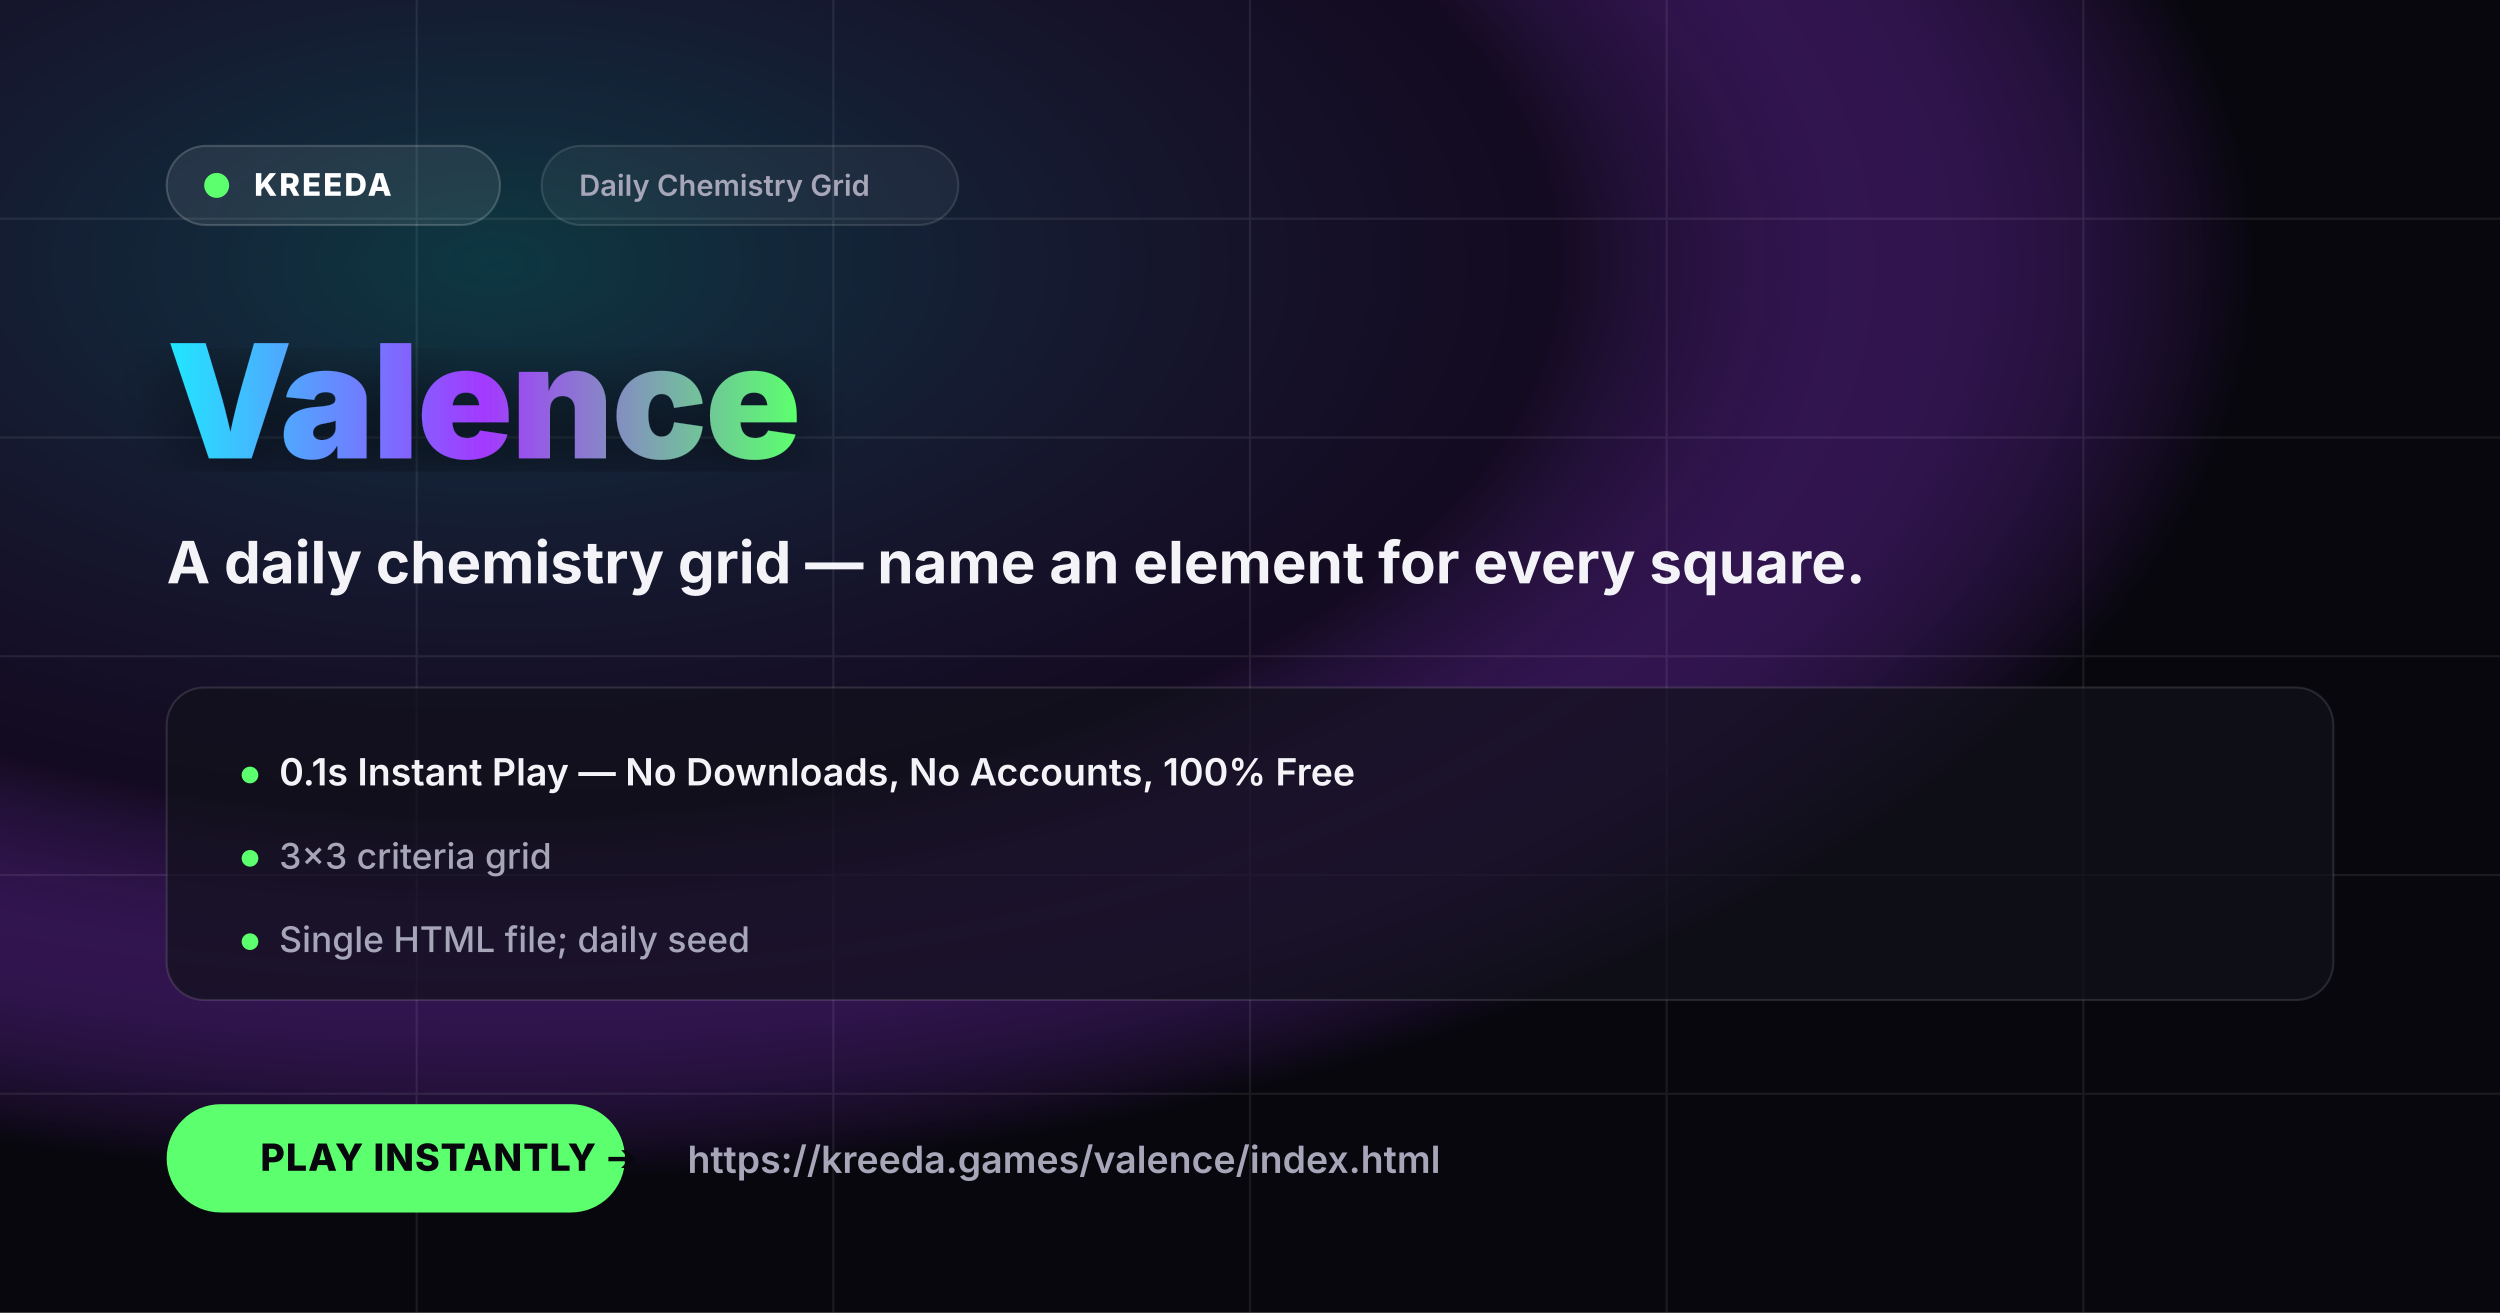
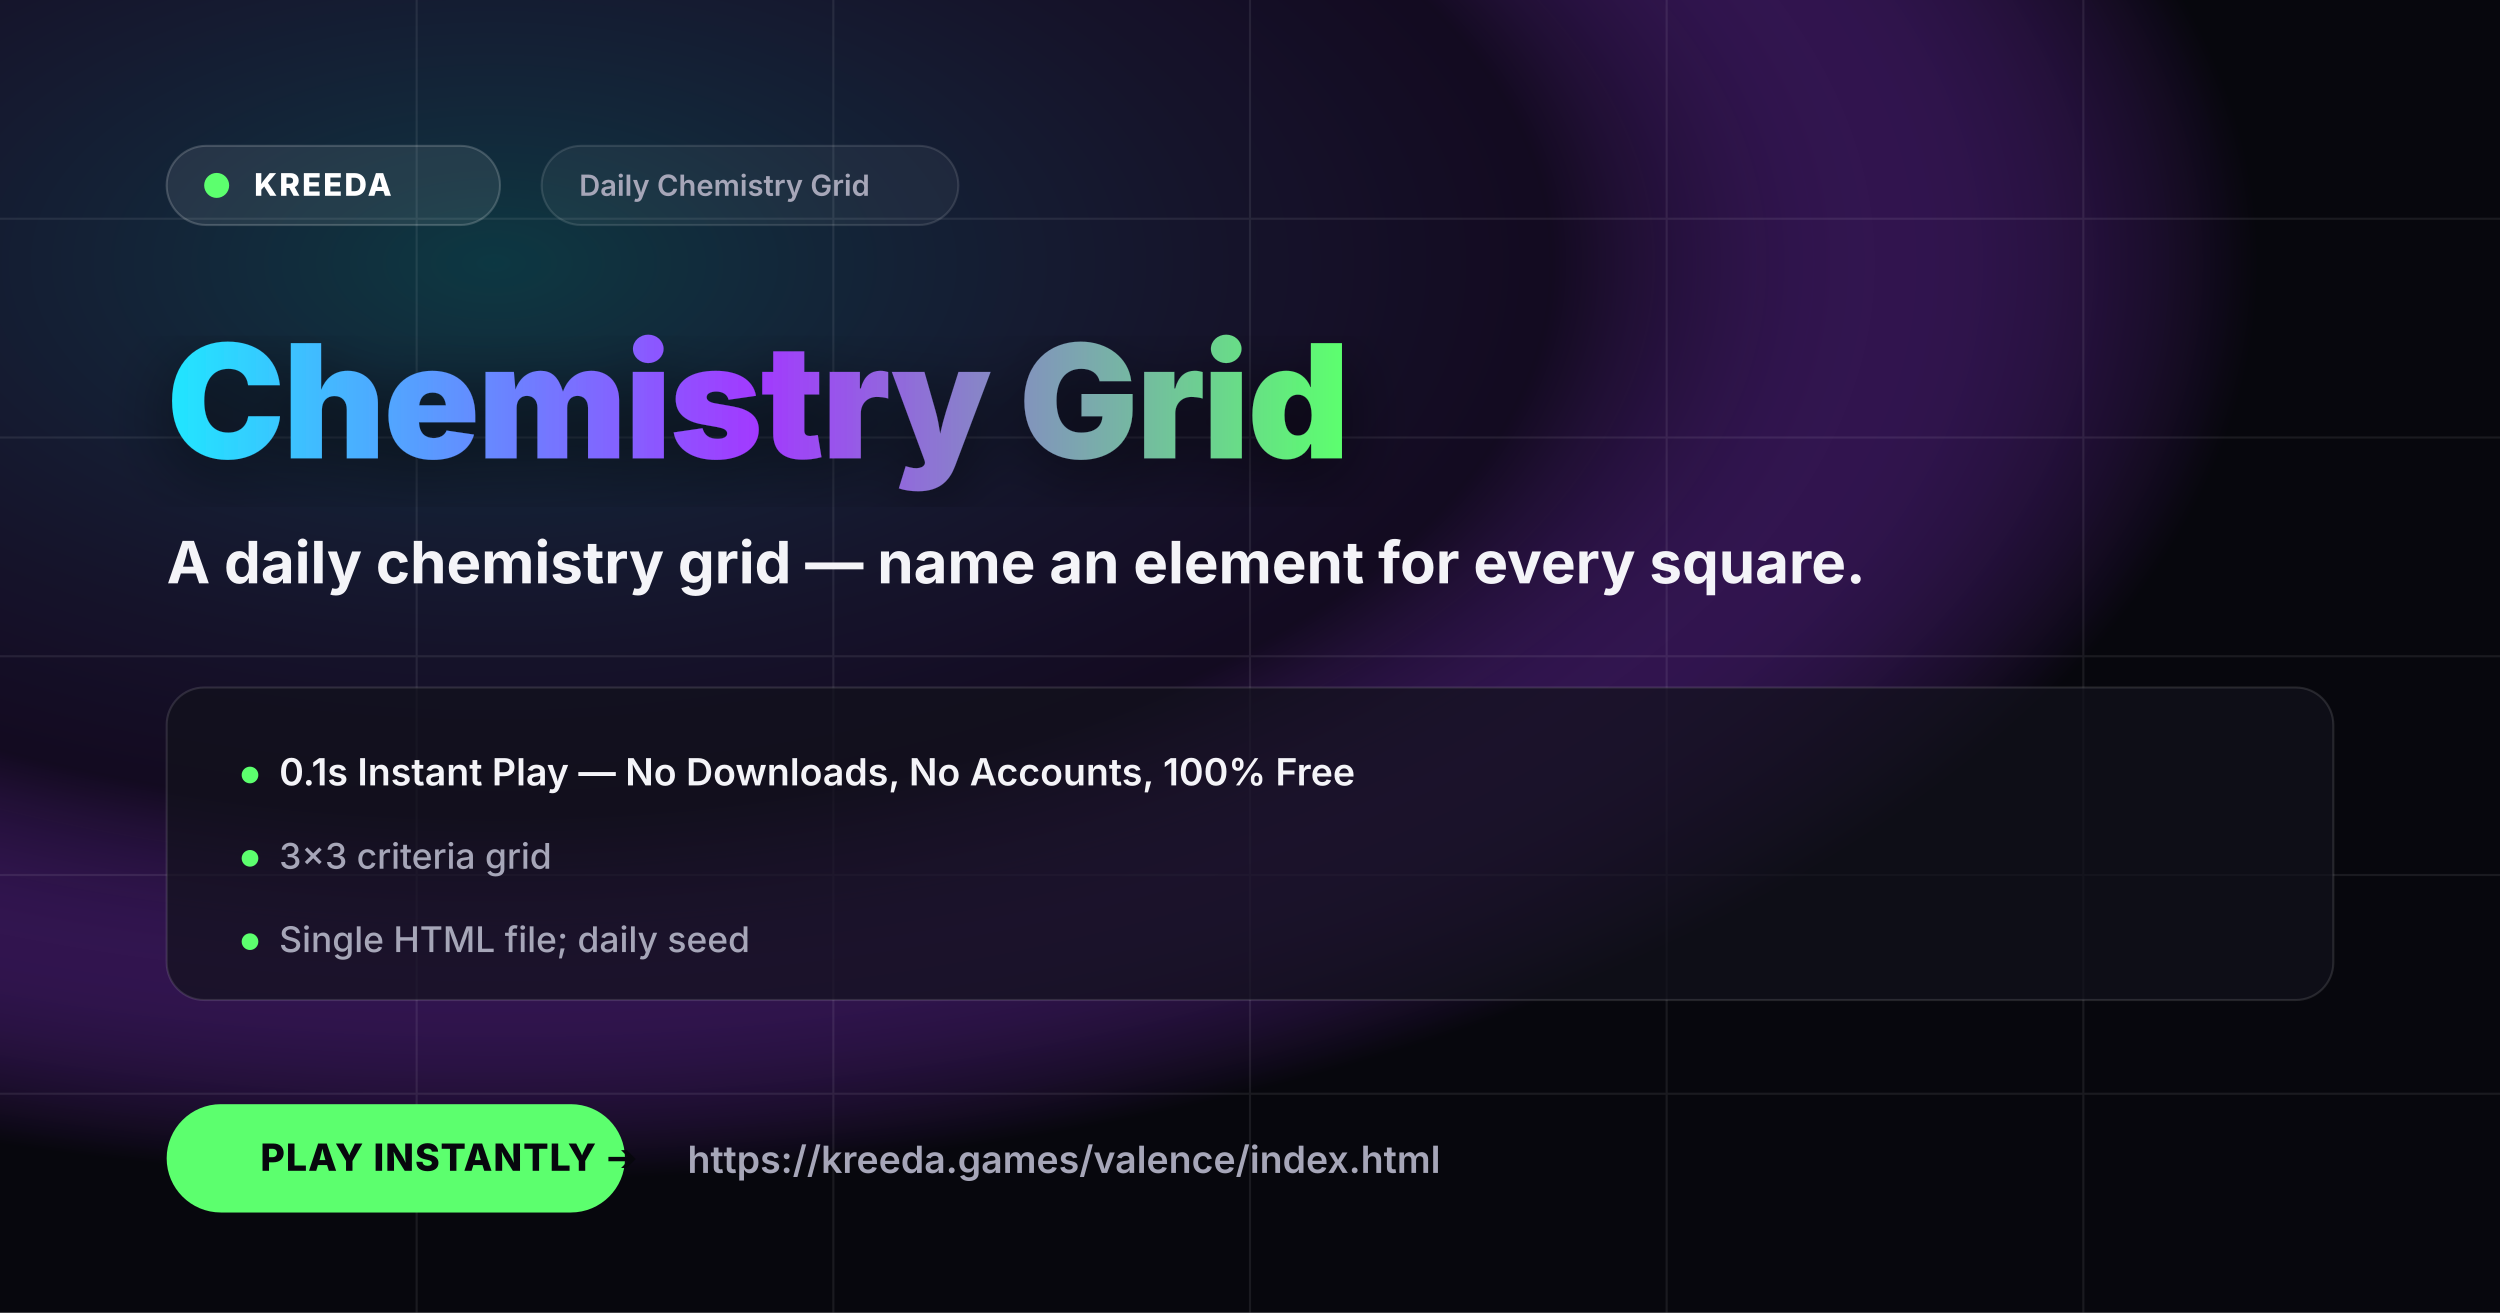
<svg xmlns="http://www.w3.org/2000/svg" viewBox="0 0 1200 630" width="1200" height="630">
  <defs>
    <radialGradient id="bgGlow" cx="20%" cy="20%" r="70%">
      <stop offset="0%" stop-color="#21e6ff" stop-opacity="0.22" />
      <stop offset="60%" stop-color="#a239ff" stop-opacity="0.08" />
      <stop offset="100%" stop-color="#07070d" stop-opacity="1" />
    </radialGradient>
    <linearGradient id="textGrad" x1="0%" y1="0%" x2="100%" y2="0%">
      <stop offset="0%" stop-color="#21e6ff" />
      <stop offset="50%" stop-color="#a239ff" />
      <stop offset="100%" stop-color="#5CFF6E" />
    </linearGradient>
    <filter id="shadow" x="-10%" y="-10%" width="120%" height="120%">
      <feDropShadow dx="0" dy="8" stdDeviation="16" flood-color="#000000" flood-opacity="0.6" />
    </filter>
  </defs>
  <rect width="1200" height="630" fill="#07070d" />
  <rect width="1200" height="630" fill="url(#bgGlow)" />
  <g opacity="0.08" stroke="#ffffff" stroke-width="1">
    <line x1="0" y1="105" x2="1200" y2="105" />
    <line x1="0" y1="210" x2="1200" y2="210" />
    <line x1="0" y1="315" x2="1200" y2="315" />
    <line x1="0" y1="420" x2="1200" y2="420" />
    <line x1="0" y1="525" x2="1200" y2="525" />
    <line x1="200" y1="0" x2="200" y2="630" />
    <line x1="400" y1="0" x2="400" y2="630" />
    <line x1="600" y1="0" x2="600" y2="630" />
    <line x1="800" y1="0" x2="800" y2="630" />
    <line x1="1000" y1="0" x2="1000" y2="630" />
  </g>
  <g transform="translate(80, 70)">
    <rect width="160" height="38" rx="19" fill="rgba(255,255,255,0.08)" stroke="rgba(255,255,255,0.18)" stroke-width="1" />
    <circle cx="24" cy="19" r="6" fill="#5CFF6E" />
    <text x="42" y="24" fill="#ffffff" font-family="-apple-system, system-ui, sans-serif" font-weight="800" font-size="15" letter-spacing="1">KREEDA</text>
  </g>
  <g transform="translate(260, 70)">
    <rect width="200" height="38" rx="19" fill="rgba(255,255,255,0.05)" stroke="rgba(255,255,255,0.12)" stroke-width="1" />
    <text x="18" y="24" fill="#a6a6b8" font-family="-apple-system, system-ui, sans-serif" font-weight="600" font-size="14">Daily Chemistry Grid</text>
  </g>
-   <text x="80" y="220" fill="url(#textGrad)" font-family="-apple-system, system-ui, sans-serif" font-weight="900" font-size="76" letter-spacing="-1" filter="url(#shadow)">Valence</text>
+   <text x="80" y="220" fill="url(#textGrad)" font-family="-apple-system, system-ui, sans-serif" font-weight="900" font-size="76" letter-spacing="-1" filter="url(#shadow)">Chemistry Grid</text>
  <text x="80" y="280" fill="#f4f4f8" font-family="-apple-system, system-ui, sans-serif" font-weight="700" font-size="28" letter-spacing="0">A daily chemistry grid — name an element for every square.</text>
  <g transform="translate(80, 330)">
    <rect width="1040" height="150" rx="18" fill="rgba(18,18,28,0.7)" stroke="rgba(255,255,255,0.12)" stroke-width="1" />
    <g transform="translate(30, 42)">
      <circle cx="10" cy="0" r="4" fill="#5CFF6E" />
      <text x="24" y="5" fill="#f4f4f8" font-family="-apple-system, system-ui, sans-serif" font-weight="600" font-size="18">0.1s Instant Play — No Downloads, No Accounts, 100% Free</text>
    </g>
    <g transform="translate(30, 82)">
      <circle cx="10" cy="0" r="4" fill="#5CFF6E" />
      <text x="24" y="5" fill="#a6a6b8" font-family="-apple-system, system-ui, sans-serif" font-weight="500" font-size="17">3×3 criteria grid</text>
    </g>
    <g transform="translate(30, 122)">
      <circle cx="10" cy="0" r="4" fill="#5CFF6E" />
      <text x="24" y="5" fill="#a6a6b8" font-family="-apple-system, system-ui, sans-serif" font-weight="500" font-size="17">Single HTML file; daily seed</text>
    </g>
  </g>
  <g transform="translate(80, 530)">
    <rect width="220" height="52" rx="26" fill="#5CFF6E" />
    <text x="45" y="32" fill="#07070d" font-family="-apple-system, system-ui, sans-serif" font-weight="800" font-size="18" letter-spacing="0.5">PLAY INSTANTLY ➔</text>
  </g>
  <text x="330" y="563" fill="#a6a6b8" font-family="-apple-system, system-ui, sans-serif" font-weight="600" font-size="18">https://kreeda.games/valence/index.html</text>
</svg>
